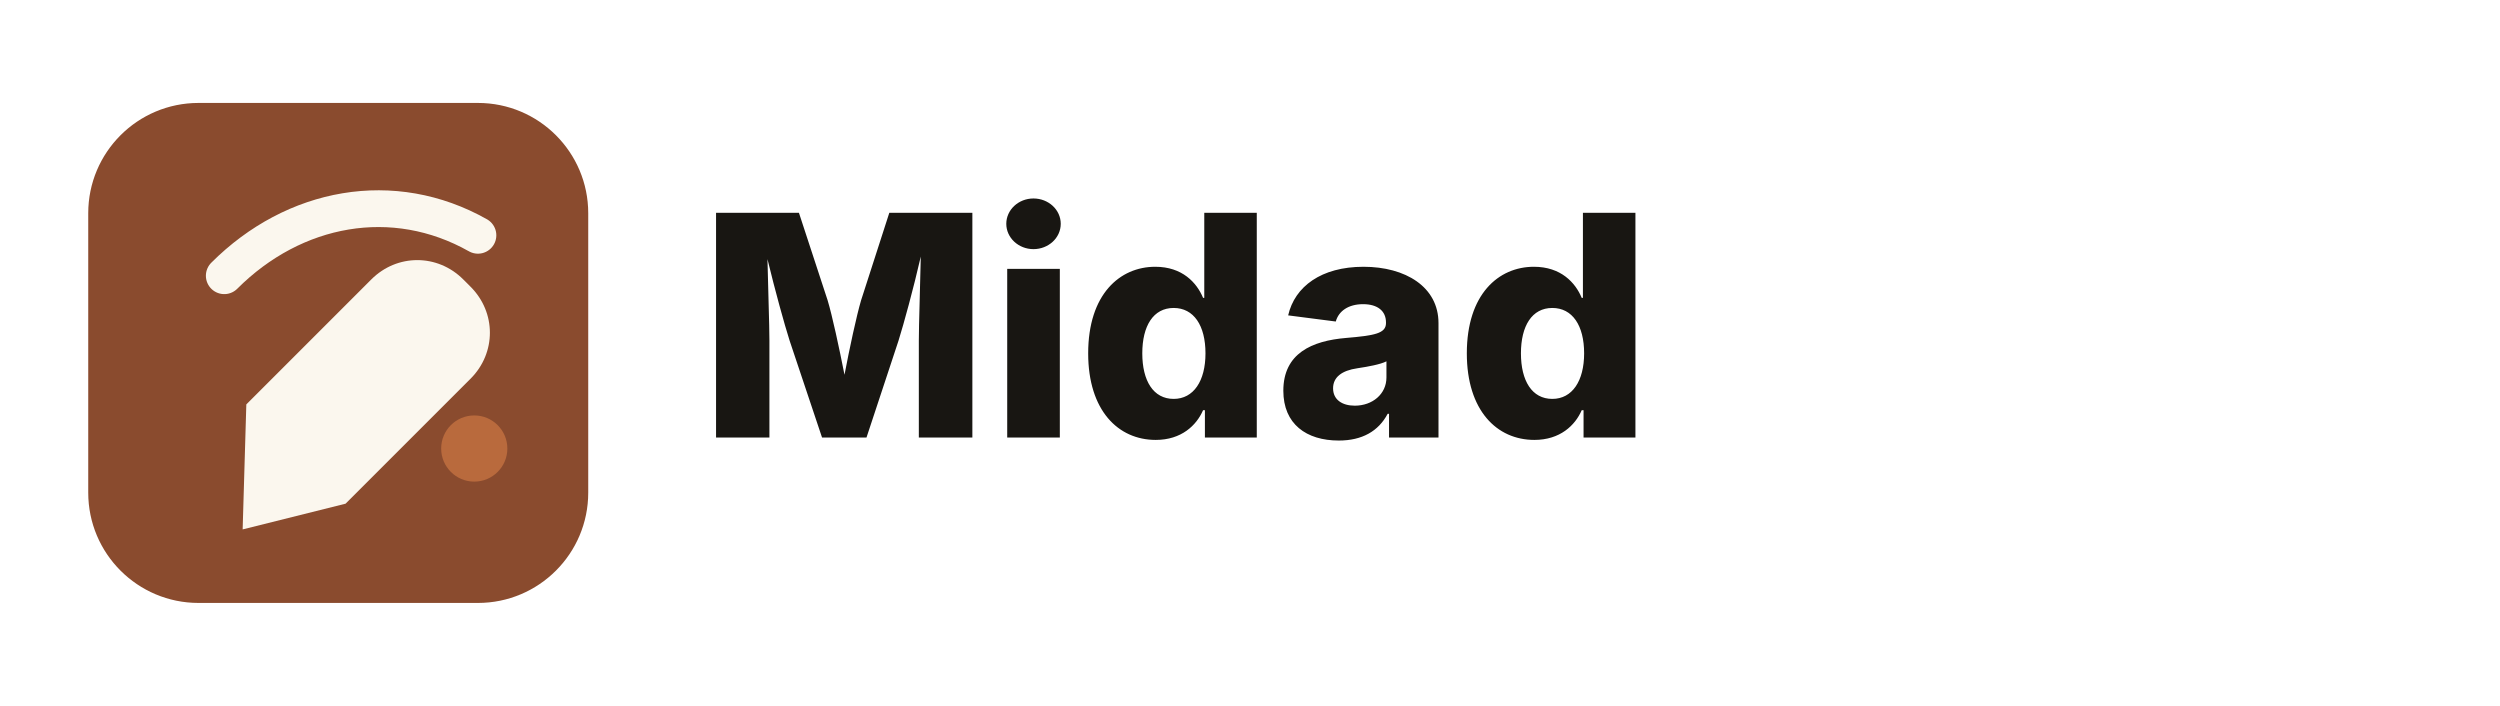
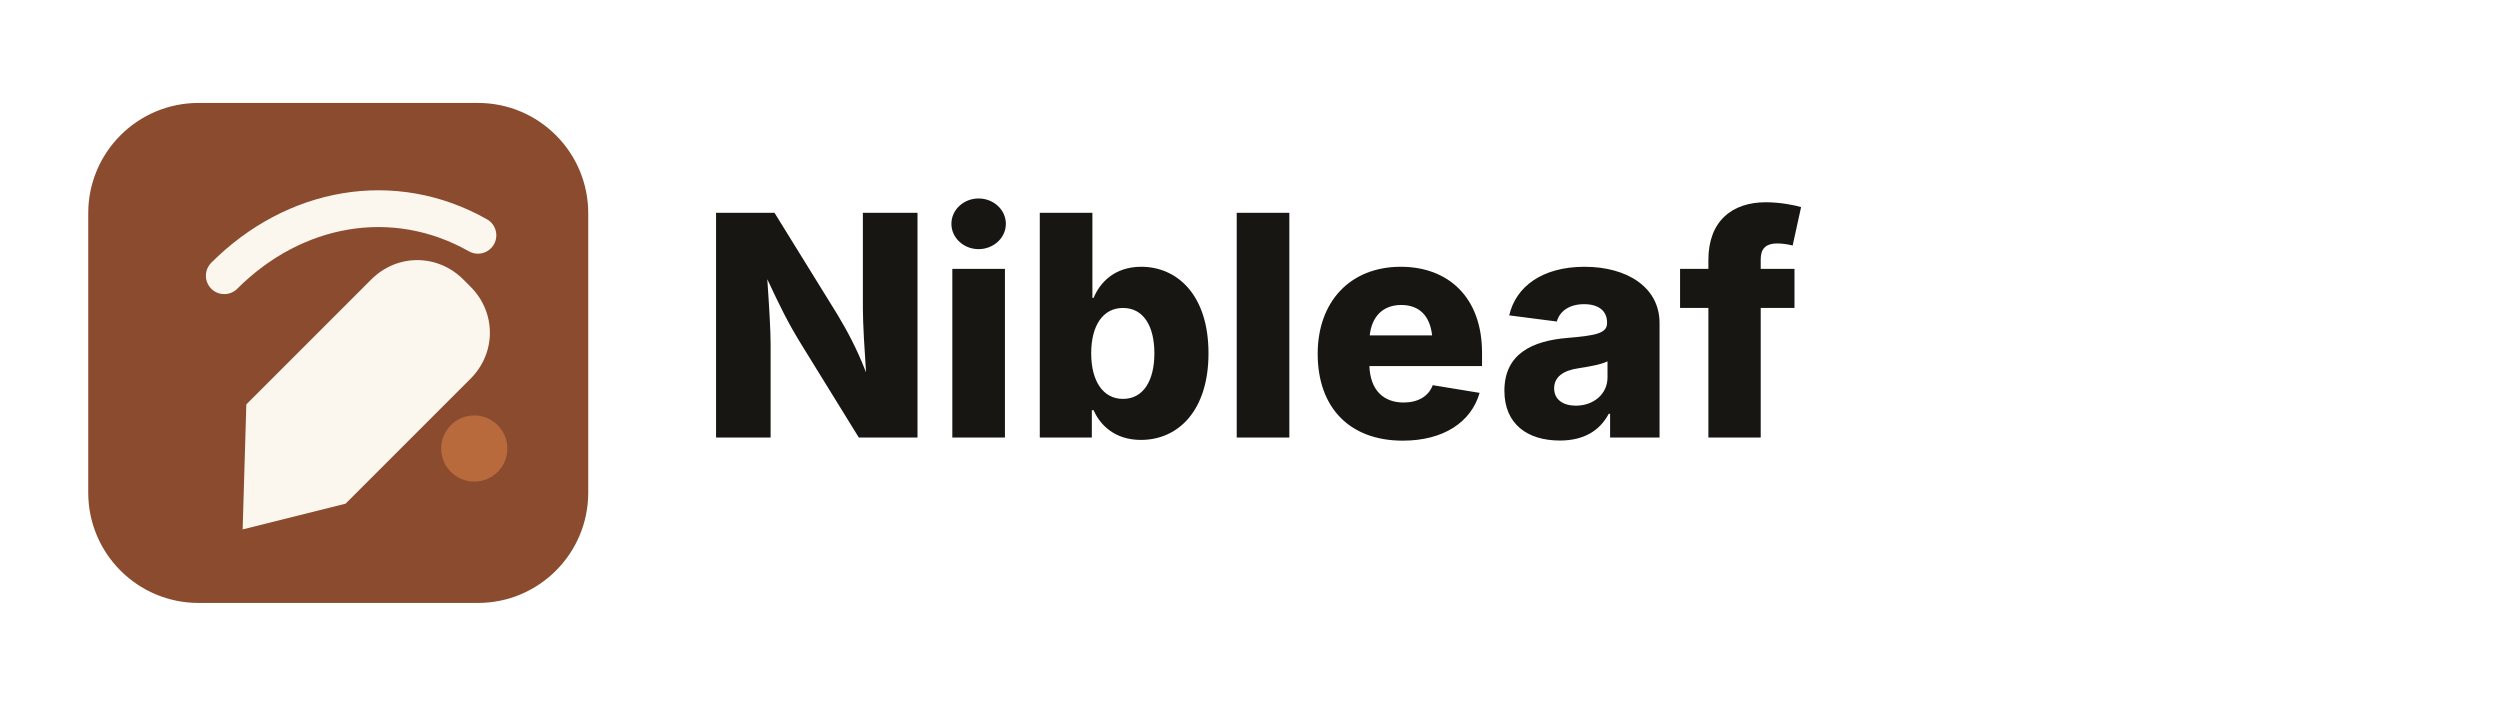
- <svg xmlns="http://www.w3.org/2000/svg" viewBox="0 0 680 192" role="img" aria-label="Midad">
+ <svg xmlns="http://www.w3.org/2000/svg" viewBox="0 0 680 192" role="img" aria-label="Nibleaf">
  <rect x="24" y="28" width="136" height="136" rx="30" fill="#8A4B2E" />
  <path d="M67 110 101 76c7-7 18-7 25 0l2 2c7 7 7 18 0 25l-34 34-28 7 1-34Z" fill="#FBF7EE" />
  <path d="M61 75c19-19 46-24 69-11" fill="none" stroke="#FBF7EE" stroke-linecap="round" stroke-width="10" />
  <circle cx="129" cy="122" r="9" fill="#B96A3D" />
-   <text x="190" y="119" fill="#181612" font-family="Geist Variable, Inter, system-ui, sans-serif" font-size="84" font-weight="760">Midad</text>
+   <text x="190" y="119" fill="#181612" font-family="Geist Variable, Inter, system-ui, sans-serif" font-size="84" font-weight="760">Nibleaf</text>
</svg>
